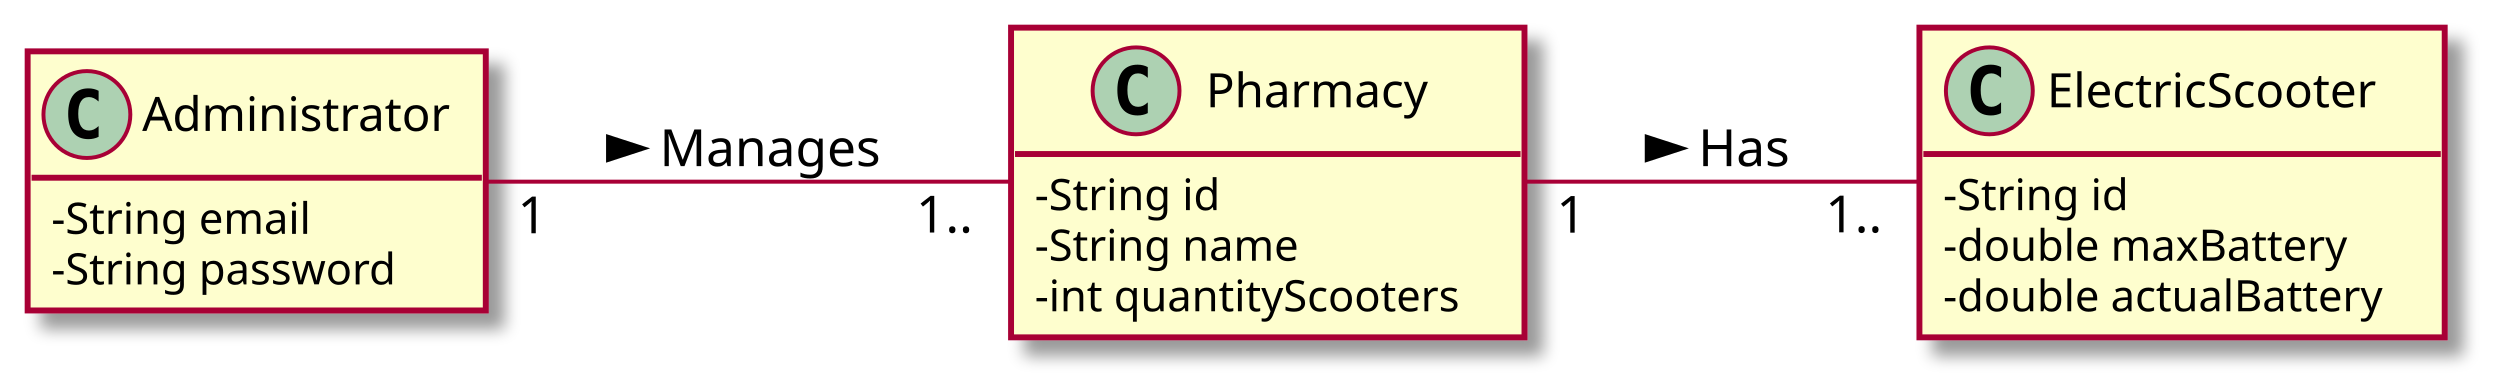
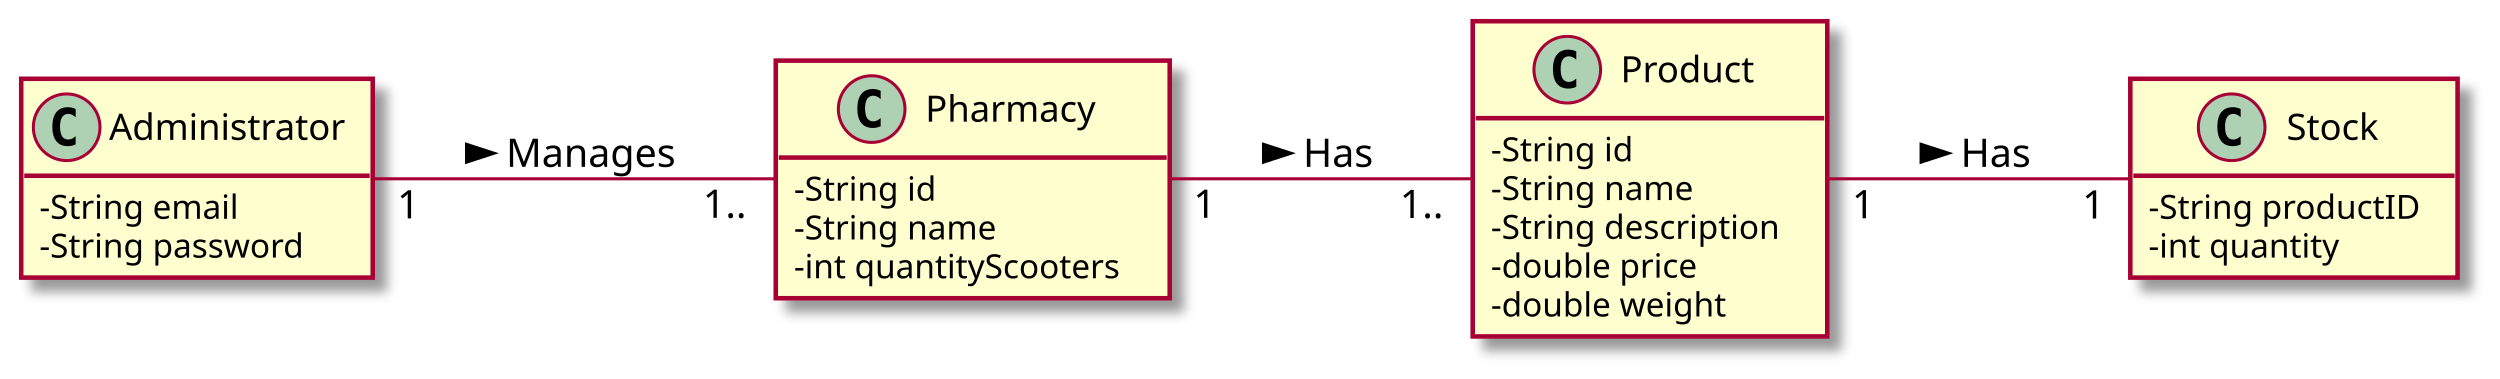
- <svg xmlns="http://www.w3.org/2000/svg" contentScriptType="application/ecmascript" contentStyleType="text/css" height="99px" preserveAspectRatio="none" style="width:633px;height:99px;" version="1.1" viewBox="0 0 633 99" width="633px" zoomAndPan="magnify">
+ <svg xmlns="http://www.w3.org/2000/svg" contentScriptType="application/ecmascript" contentStyleType="text/css" height="125px" preserveAspectRatio="none" style="width:825px;height:125px;" version="1.1" viewBox="0 0 825 125" width="825px" zoomAndPan="magnify">
  <defs>
-     <filter height="300%" id="f1lk99s6aott2c" width="300%" x="-1" y="-1">
+     <filter height="300%" id="frxwohxq6hehk" width="300%" x="-1" y="-1">
      <feGaussianBlur result="blurOut" stdDeviation="2.0" />
      <feColorMatrix in="blurOut" result="blurOut2" type="matrix" values="0 0 0 0 0 0 0 0 0 0 0 0 0 0 0 0 0 0 .4 0" />
      <feOffset dx="4.0" dy="4.0" in="blurOut2" result="blurOut3" />
      <feBlend in="SourceGraphic" in2="blurOut3" mode="normal" />
    </filter>
  </defs>
  <g>
-     <rect codeLine="6" fill="#FEFECE" filter="url(#f1lk99s6aott2c)" height="65.609" id="Administrator" style="stroke:#A80036;stroke-width:1.5;" width="116" x="7" y="13" />
-     <ellipse cx="22" cy="29" fill="#ADD1B2" rx="11" ry="11" style="stroke:#A80036;stroke-width:1.0;" />
-     <path d="M24.969,34.641 Q24.391,34.938 23.75,35.078 Q23.109,35.234 22.406,35.234 Q19.906,35.234 18.578,33.594 Q17.266,31.938 17.266,28.812 Q17.266,25.688 18.578,24.031 Q19.906,22.375 22.406,22.375 Q23.109,22.375 23.75,22.531 Q24.406,22.688 24.969,22.984 L24.969,25.703 Q24.344,25.125 23.75,24.859 Q23.156,24.578 22.531,24.578 Q21.188,24.578 20.5,25.656 Q19.812,26.719 19.812,28.812 Q19.812,30.906 20.5,31.984 Q21.188,33.047 22.531,33.047 Q23.156,33.047 23.75,32.781 Q24.344,32.5 24.969,31.922 L24.969,34.641 Z " fill="#000000" />
-     <text fill="#000000" font-family="sans-serif" font-size="12" lengthAdjust="spacingAndGlyphs" textLength="84" x="36" y="33.154">Administrator</text>
-     <line style="stroke:#A80036;stroke-width:1.5;" x1="8" x2="122" y1="45" y2="45" />
-     <text fill="#000000" font-family="sans-serif" font-size="11" lengthAdjust="spacingAndGlyphs" textLength="73" x="13" y="59.21">-String email</text>
-     <text fill="#000000" font-family="sans-serif" font-size="11" lengthAdjust="spacingAndGlyphs" textLength="98" x="13" y="72.015">-String password</text>
-     <rect codeLine="12" fill="#FEFECE" filter="url(#f1lk99s6aott2c)" height="78.414" id="Pharmacy" style="stroke:#A80036;stroke-width:1.5;" width="130" x="256" y="7" />
-     <ellipse cx="287.65" cy="23" fill="#ADD1B2" rx="11" ry="11" style="stroke:#A80036;stroke-width:1.0;" />
-     <path d="M290.619,28.641 Q290.041,28.938 289.4,29.078 Q288.759,29.234 288.056,29.234 Q285.556,29.234 284.228,27.594 Q282.916,25.938 282.916,22.812 Q282.916,19.688 284.228,18.031 Q285.556,16.375 288.056,16.375 Q288.759,16.375 289.4,16.531 Q290.056,16.688 290.619,16.984 L290.619,19.703 Q289.994,19.125 289.4,18.859 Q288.806,18.578 288.181,18.578 Q286.837,18.578 286.15,19.656 Q285.462,20.719 285.462,22.812 Q285.462,24.906 286.15,25.984 Q286.837,27.047 288.181,27.047 Q288.806,27.047 289.4,26.781 Q289.994,26.5 290.619,25.922 L290.619,28.641 Z " fill="#000000" />
-     <text fill="#000000" font-family="sans-serif" font-size="12" lengthAdjust="spacingAndGlyphs" textLength="61" x="305.35" y="27.154">Pharmacy</text>
-     <line style="stroke:#A80036;stroke-width:1.5;" x1="257" x2="385" y1="39" y2="39" />
-     <text fill="#000000" font-family="sans-serif" font-size="11" lengthAdjust="spacingAndGlyphs" textLength="52" x="262" y="53.21">-String id</text>
-     <text fill="#000000" font-family="sans-serif" font-size="11" lengthAdjust="spacingAndGlyphs" textLength="74" x="262" y="66.015">-String name</text>
-     <text fill="#000000" font-family="sans-serif" font-size="11" lengthAdjust="spacingAndGlyphs" textLength="118" x="262" y="78.82">-int quantityScooters</text>
-     <rect codeLine="18" fill="#FEFECE" filter="url(#f1lk99s6aott2c)" height="78.414" id="ElectricScooter" style="stroke:#A80036;stroke-width:1.5;" width="133" x="486" y="7" />
-     <ellipse cx="503.7" cy="23" fill="#ADD1B2" rx="11" ry="11" style="stroke:#A80036;stroke-width:1.0;" />
-     <path d="M506.669,28.641 Q506.091,28.938 505.45,29.078 Q504.809,29.234 504.106,29.234 Q501.606,29.234 500.278,27.594 Q498.966,25.938 498.966,22.812 Q498.966,19.688 500.278,18.031 Q501.606,16.375 504.106,16.375 Q504.809,16.375 505.45,16.531 Q506.106,16.688 506.669,16.984 L506.669,19.703 Q506.044,19.125 505.45,18.859 Q504.856,18.578 504.231,18.578 Q502.887,18.578 502.2,19.656 Q501.512,20.719 501.512,22.812 Q501.512,24.906 502.2,25.984 Q502.887,27.047 504.231,27.047 Q504.856,27.047 505.45,26.781 Q506.044,26.5 506.669,25.922 L506.669,28.641 Z " fill="#000000" />
-     <text fill="#000000" font-family="sans-serif" font-size="12" lengthAdjust="spacingAndGlyphs" textLength="95" x="518.3" y="27.154">ElectricScooter</text>
-     <line style="stroke:#A80036;stroke-width:1.5;" x1="487" x2="618" y1="39" y2="39" />
+     <rect codeLine="5" fill="#FEFECE" filter="url(#frxwohxq6hehk)" height="65.609" id="Administrator" style="stroke:#A80036;stroke-width:1.5;" width="116" x="7" y="26" />
+     <ellipse cx="22" cy="42" fill="#ADD1B2" rx="11" ry="11" style="stroke:#A80036;stroke-width:1.0;" />
+     <path d="M24.969,47.641 Q24.391,47.938 23.75,48.078 Q23.109,48.234 22.406,48.234 Q19.906,48.234 18.578,46.594 Q17.266,44.938 17.266,41.812 Q17.266,38.688 18.578,37.031 Q19.906,35.375 22.406,35.375 Q23.109,35.375 23.75,35.531 Q24.406,35.688 24.969,35.984 L24.969,38.703 Q24.344,38.125 23.75,37.859 Q23.156,37.578 22.531,37.578 Q21.188,37.578 20.5,38.656 Q19.812,39.719 19.812,41.812 Q19.812,43.906 20.5,44.984 Q21.188,46.047 22.531,46.047 Q23.156,46.047 23.75,45.781 Q24.344,45.5 24.969,44.922 L24.969,47.641 Z " fill="#000000" />
+     <text fill="#000000" font-family="sans-serif" font-size="12" lengthAdjust="spacingAndGlyphs" textLength="84" x="36" y="46.154">Administrator</text>
+     <line style="stroke:#A80036;stroke-width:1.5;" x1="8" x2="122" y1="58" y2="58" />
+     <text fill="#000000" font-family="sans-serif" font-size="11" lengthAdjust="spacingAndGlyphs" textLength="73" x="13" y="72.21">-String email</text>
+     <text fill="#000000" font-family="sans-serif" font-size="11" lengthAdjust="spacingAndGlyphs" textLength="98" x="13" y="85.015">-String password</text>
+     <rect codeLine="10" fill="#FEFECE" filter="url(#frxwohxq6hehk)" height="78.414" id="Pharmacy" style="stroke:#A80036;stroke-width:1.5;" width="130" x="256" y="20" />
+     <ellipse cx="287.65" cy="36" fill="#ADD1B2" rx="11" ry="11" style="stroke:#A80036;stroke-width:1.0;" />
+     <path d="M290.619,41.641 Q290.041,41.938 289.4,42.078 Q288.759,42.234 288.056,42.234 Q285.556,42.234 284.228,40.594 Q282.916,38.938 282.916,35.812 Q282.916,32.688 284.228,31.031 Q285.556,29.375 288.056,29.375 Q288.759,29.375 289.4,29.531 Q290.056,29.688 290.619,29.984 L290.619,32.703 Q289.994,32.125 289.4,31.859 Q288.806,31.578 288.181,31.578 Q286.837,31.578 286.15,32.656 Q285.462,33.719 285.462,35.812 Q285.462,37.906 286.15,38.984 Q286.837,40.047 288.181,40.047 Q288.806,40.047 289.4,39.781 Q289.994,39.5 290.619,38.922 L290.619,41.641 Z " fill="#000000" />
+     <text fill="#000000" font-family="sans-serif" font-size="12" lengthAdjust="spacingAndGlyphs" textLength="61" x="305.35" y="40.154">Pharmacy</text>
+     <line style="stroke:#A80036;stroke-width:1.5;" x1="257" x2="385" y1="52" y2="52" />
+     <text fill="#000000" font-family="sans-serif" font-size="11" lengthAdjust="spacingAndGlyphs" textLength="52" x="262" y="66.21">-String id</text>
+     <text fill="#000000" font-family="sans-serif" font-size="11" lengthAdjust="spacingAndGlyphs" textLength="74" x="262" y="79.015">-String name</text>
+     <text fill="#000000" font-family="sans-serif" font-size="11" lengthAdjust="spacingAndGlyphs" textLength="118" x="262" y="91.82">-int quantityScooters</text>
+     <rect codeLine="16" fill="#FEFECE" filter="url(#frxwohxq6hehk)" height="65.609" id="Stock" style="stroke:#A80036;stroke-width:1.5;" width="108" x="703" y="26" />
+     <ellipse cx="736.45" cy="42" fill="#ADD1B2" rx="11" ry="11" style="stroke:#A80036;stroke-width:1.0;" />
+     <path d="M739.419,47.641 Q738.841,47.938 738.2,48.078 Q737.559,48.234 736.856,48.234 Q734.356,48.234 733.028,46.594 Q731.716,44.938 731.716,41.812 Q731.716,38.688 733.028,37.031 Q734.356,35.375 736.856,35.375 Q737.559,35.375 738.2,35.531 Q738.856,35.688 739.419,35.984 L739.419,38.703 Q738.794,38.125 738.2,37.859 Q737.606,37.578 736.981,37.578 Q735.638,37.578 734.95,38.656 Q734.263,39.719 734.263,41.812 Q734.263,43.906 734.95,44.984 Q735.638,46.047 736.981,46.047 Q737.606,46.047 738.2,45.781 Q738.794,45.5 739.419,44.922 L739.419,47.641 Z " fill="#000000" />
+     <text fill="#000000" font-family="sans-serif" font-size="12" lengthAdjust="spacingAndGlyphs" textLength="35" x="754.55" y="46.154">Stock</text>
+     <line style="stroke:#A80036;stroke-width:1.5;" x1="704" x2="810" y1="58" y2="58" />
+     <text fill="#000000" font-family="sans-serif" font-size="11" lengthAdjust="spacingAndGlyphs" textLength="96" x="709" y="72.21">-String productID</text>
+     <text fill="#000000" font-family="sans-serif" font-size="11" lengthAdjust="spacingAndGlyphs" textLength="67" x="709" y="85.015">-int quantity</text>
+     <rect codeLine="21" fill="#FEFECE" filter="url(#frxwohxq6hehk)" height="104.023" id="Product" style="stroke:#A80036;stroke-width:1.5;" width="117" x="486" y="7" />
+     <ellipse cx="517.2" cy="23" fill="#ADD1B2" rx="11" ry="11" style="stroke:#A80036;stroke-width:1.0;" />
+     <path d="M520.169,28.641 Q519.591,28.938 518.95,29.078 Q518.309,29.234 517.606,29.234 Q515.106,29.234 513.778,27.594 Q512.466,25.938 512.466,22.812 Q512.466,19.688 513.778,18.031 Q515.106,16.375 517.606,16.375 Q518.309,16.375 518.95,16.531 Q519.606,16.688 520.169,16.984 L520.169,19.703 Q519.544,19.125 518.95,18.859 Q518.356,18.578 517.731,18.578 Q516.388,18.578 515.7,19.656 Q515.013,20.719 515.013,22.812 Q515.013,24.906 515.7,25.984 Q516.388,27.047 517.731,27.047 Q518.356,27.047 518.95,26.781 Q519.544,26.5 520.169,25.922 L520.169,28.641 Z " fill="#000000" />
+     <text fill="#000000" font-family="sans-serif" font-size="12" lengthAdjust="spacingAndGlyphs" textLength="49" x="534.8" y="27.154">Product</text>
+     <line style="stroke:#A80036;stroke-width:1.5;" x1="487" x2="602" y1="39" y2="39" />
    <text fill="#000000" font-family="sans-serif" font-size="11" lengthAdjust="spacingAndGlyphs" textLength="52" x="492" y="53.21">-String id</text>
-     <text fill="#000000" font-family="sans-serif" font-size="11" lengthAdjust="spacingAndGlyphs" textLength="111" x="492" y="66.015">-double maxBattery</text>
-     <text fill="#000000" font-family="sans-serif" font-size="11" lengthAdjust="spacingAndGlyphs" textLength="121" x="492" y="78.82">-double actualBattery</text>
-     <path codeLine="26" d="M386.102,46 C417.262,46 454.522,46 485.877,46 " fill="none" id="Pharmacy-ElectricScooter" style="stroke:#A80036;stroke-width:1.0;" />
-     <polygon fill="#000000" points="426,37.566,416.955,34.627,416.955,40.505,426,37.566" style="stroke:#000000;stroke-width:1.0;" />
-     <text fill="#000000" font-family="sans-serif" font-size="13" lengthAdjust="spacingAndGlyphs" textLength="25" x="430" y="42.067">Has</text>
-     <text fill="#000000" font-family="sans-serif" font-size="13" lengthAdjust="spacingAndGlyphs" textLength="8" x="394.092" y="58.918">1</text>
-     <text fill="#000000" font-family="sans-serif" font-size="13" lengthAdjust="spacingAndGlyphs" textLength="16" x="462.181" y="58.826">1..</text>
-     <path codeLine="29" d="M123.09,46 C162.626,46 214.997,46 255.935,46 " fill="none" id="Administrator-Pharmacy" style="stroke:#A80036;stroke-width:1.0;" />
-     <polygon fill="#000000" points="163,37.566,153.955,34.627,153.955,40.505,163,37.566" style="stroke:#000000;stroke-width:1.0;" />
-     <text fill="#000000" font-family="sans-serif" font-size="13" lengthAdjust="spacingAndGlyphs" textLength="58" x="167" y="42.067">Manages</text>
-     <text fill="#000000" font-family="sans-serif" font-size="13" lengthAdjust="spacingAndGlyphs" textLength="8" x="131.046" y="59.061">1</text>
-     <text fill="#000000" font-family="sans-serif" font-size="13" lengthAdjust="spacingAndGlyphs" textLength="16" x="231.943" y="58.872">1..</text>
+     <text fill="#000000" font-family="sans-serif" font-size="11" lengthAdjust="spacingAndGlyphs" textLength="74" x="492" y="66.015">-String name</text>
+     <text fill="#000000" font-family="sans-serif" font-size="11" lengthAdjust="spacingAndGlyphs" textLength="105" x="492" y="78.82">-String description</text>
+     <text fill="#000000" font-family="sans-serif" font-size="11" lengthAdjust="spacingAndGlyphs" textLength="74" x="492" y="91.624">-double price</text>
+     <text fill="#000000" font-family="sans-serif" font-size="11" lengthAdjust="spacingAndGlyphs" textLength="83" x="492" y="104.429">-double weight</text>
+     <path codeLine="29" d="M386.246,59 C417.685,59 455.1,59 485.655,59 " fill="none" id="Pharmacy-Product" style="stroke:#A80036;stroke-width:1.0;" />
+     <polygon fill="#000000" points="426,50.566,416.955,47.627,416.955,53.505,426,50.566" style="stroke:#000000;stroke-width:1.0;" />
+     <text fill="#000000" font-family="sans-serif" font-size="13" lengthAdjust="spacingAndGlyphs" textLength="25" x="430" y="55.067">Has</text>
+     <text fill="#000000" font-family="sans-serif" font-size="13" lengthAdjust="spacingAndGlyphs" textLength="8" x="393.82" y="71.872">1</text>
+     <text fill="#000000" font-family="sans-serif" font-size="13" lengthAdjust="spacingAndGlyphs" textLength="16" x="461.926" y="71.94">1..</text>
+     <path codeLine="30" d="M603.129,59 C634.333,59 672.446,59 702.933,59 " fill="none" id="Product-Stock" style="stroke:#A80036;stroke-width:1.0;" />
+     <polygon fill="#000000" points="643,50.566,633.955,47.627,633.955,53.505,643,50.566" style="stroke:#000000;stroke-width:1.0;" />
+     <text fill="#000000" font-family="sans-serif" font-size="13" lengthAdjust="spacingAndGlyphs" textLength="25" x="647" y="55.067">Has</text>
+     <text fill="#000000" font-family="sans-serif" font-size="13" lengthAdjust="spacingAndGlyphs" textLength="8" x="611.154" y="72.035">1</text>
+     <text fill="#000000" font-family="sans-serif" font-size="13" lengthAdjust="spacingAndGlyphs" textLength="8" x="687.13" y="72.11">1</text>
+     <path codeLine="31" d="M123.09,59 C162.626,59 214.997,59 255.935,59 " fill="none" id="Administrator-Pharmacy" style="stroke:#A80036;stroke-width:1.0;" />
+     <polygon fill="#000000" points="163,50.566,153.955,47.627,153.955,53.505,163,50.566" style="stroke:#000000;stroke-width:1.0;" />
+     <text fill="#000000" font-family="sans-serif" font-size="13" lengthAdjust="spacingAndGlyphs" textLength="58" x="167" y="55.067">Manages</text>
+     <text fill="#000000" font-family="sans-serif" font-size="13" lengthAdjust="spacingAndGlyphs" textLength="8" x="131.046" y="72.061">1</text>
+     <text fill="#000000" font-family="sans-serif" font-size="13" lengthAdjust="spacingAndGlyphs" textLength="16" x="231.943" y="71.872">1..</text>
  </g>
</svg>
